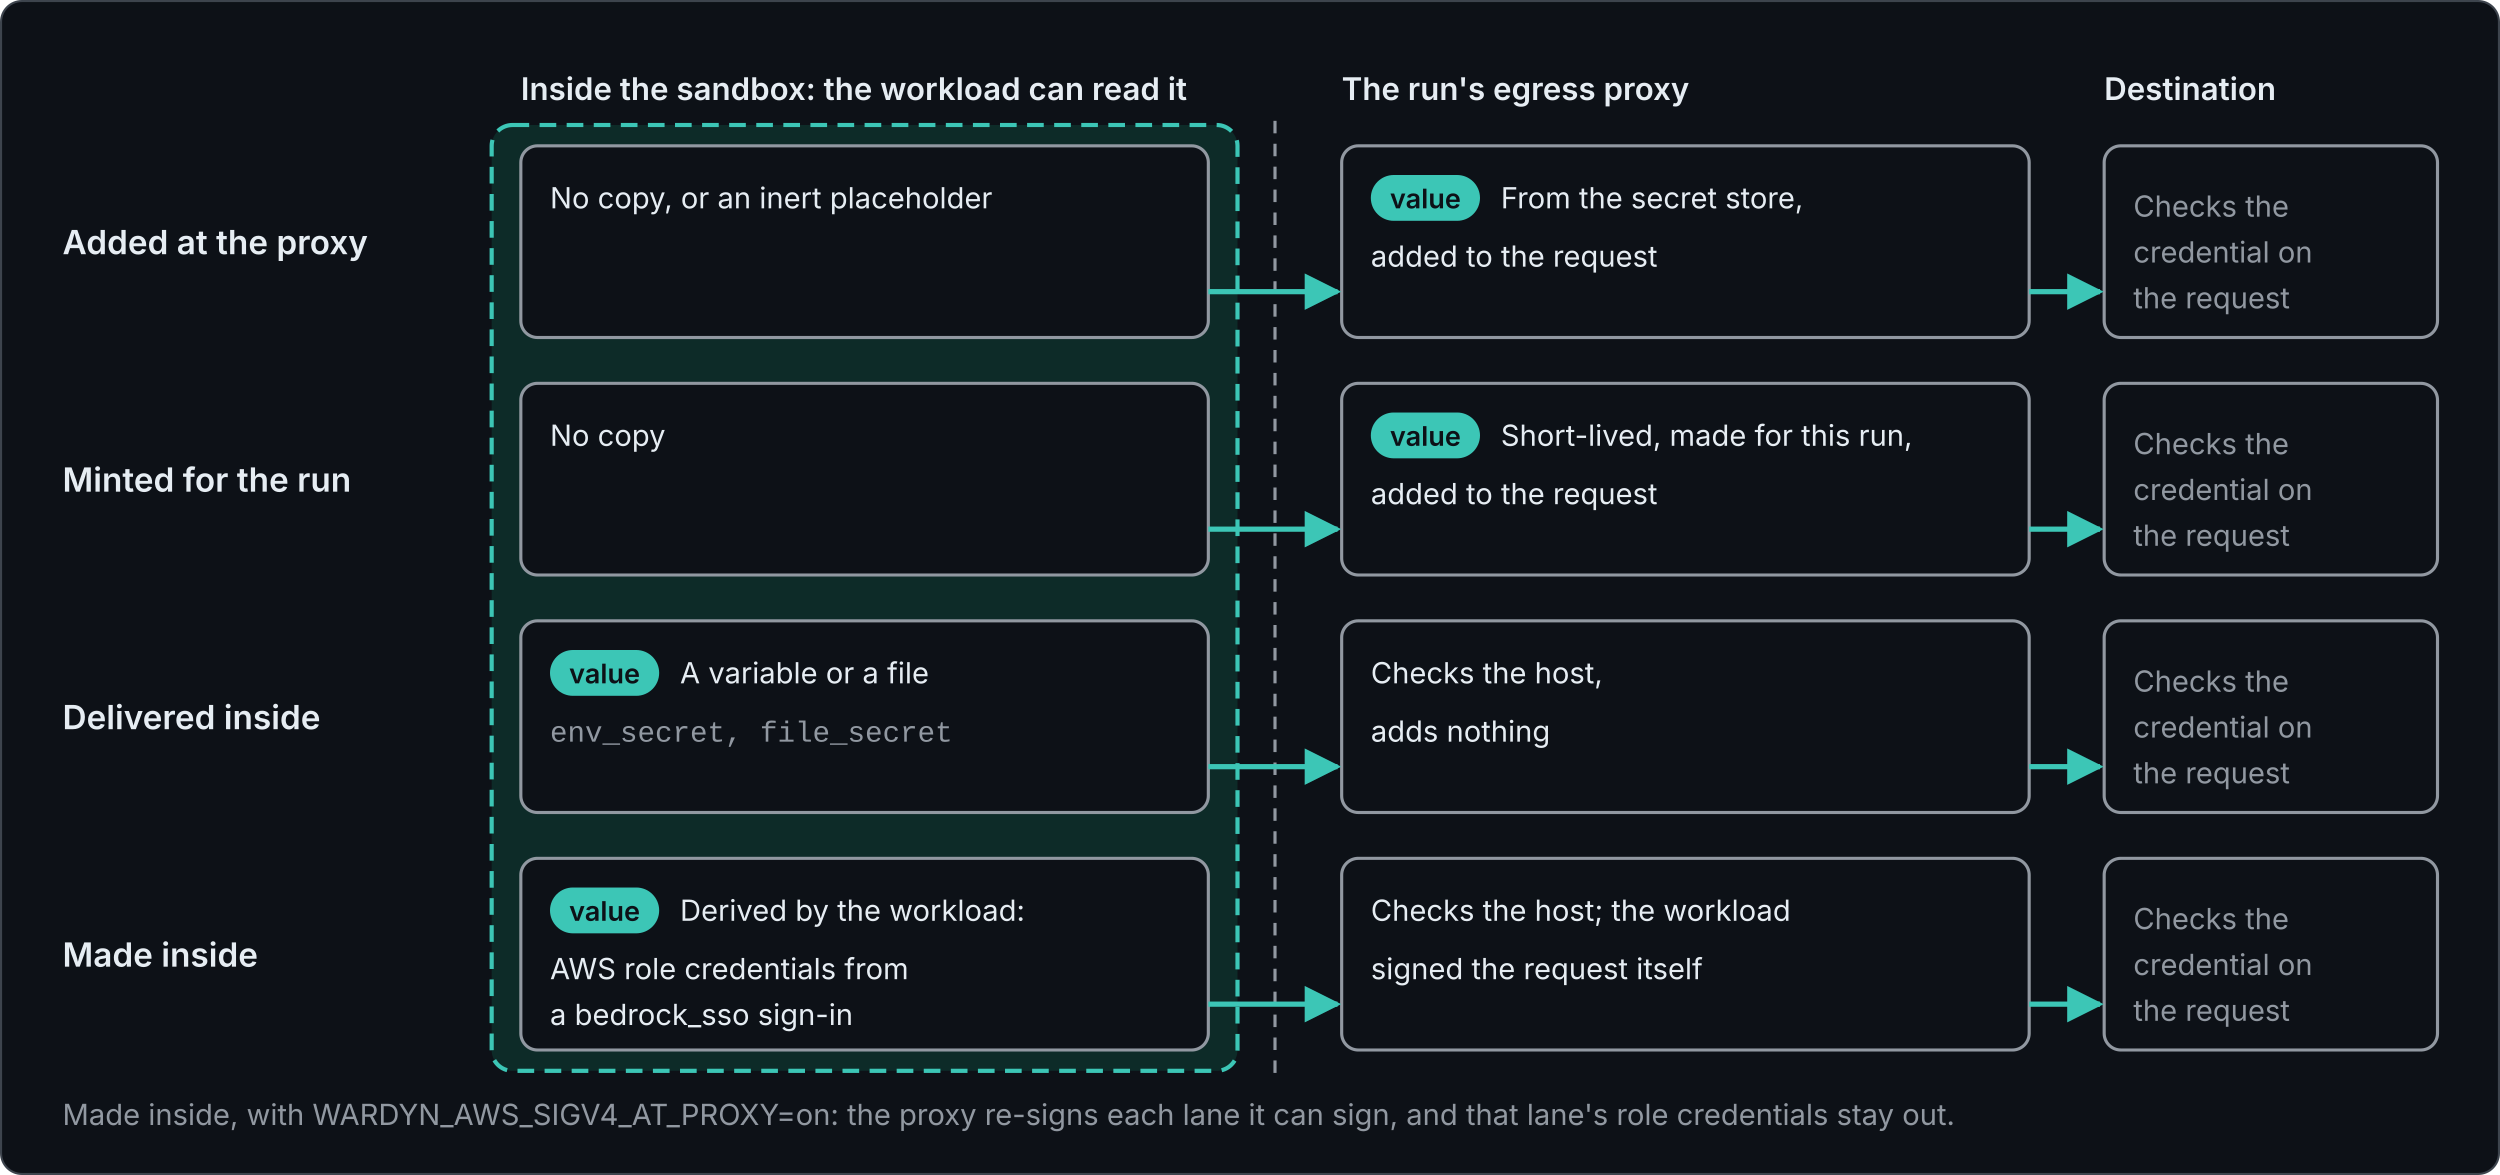
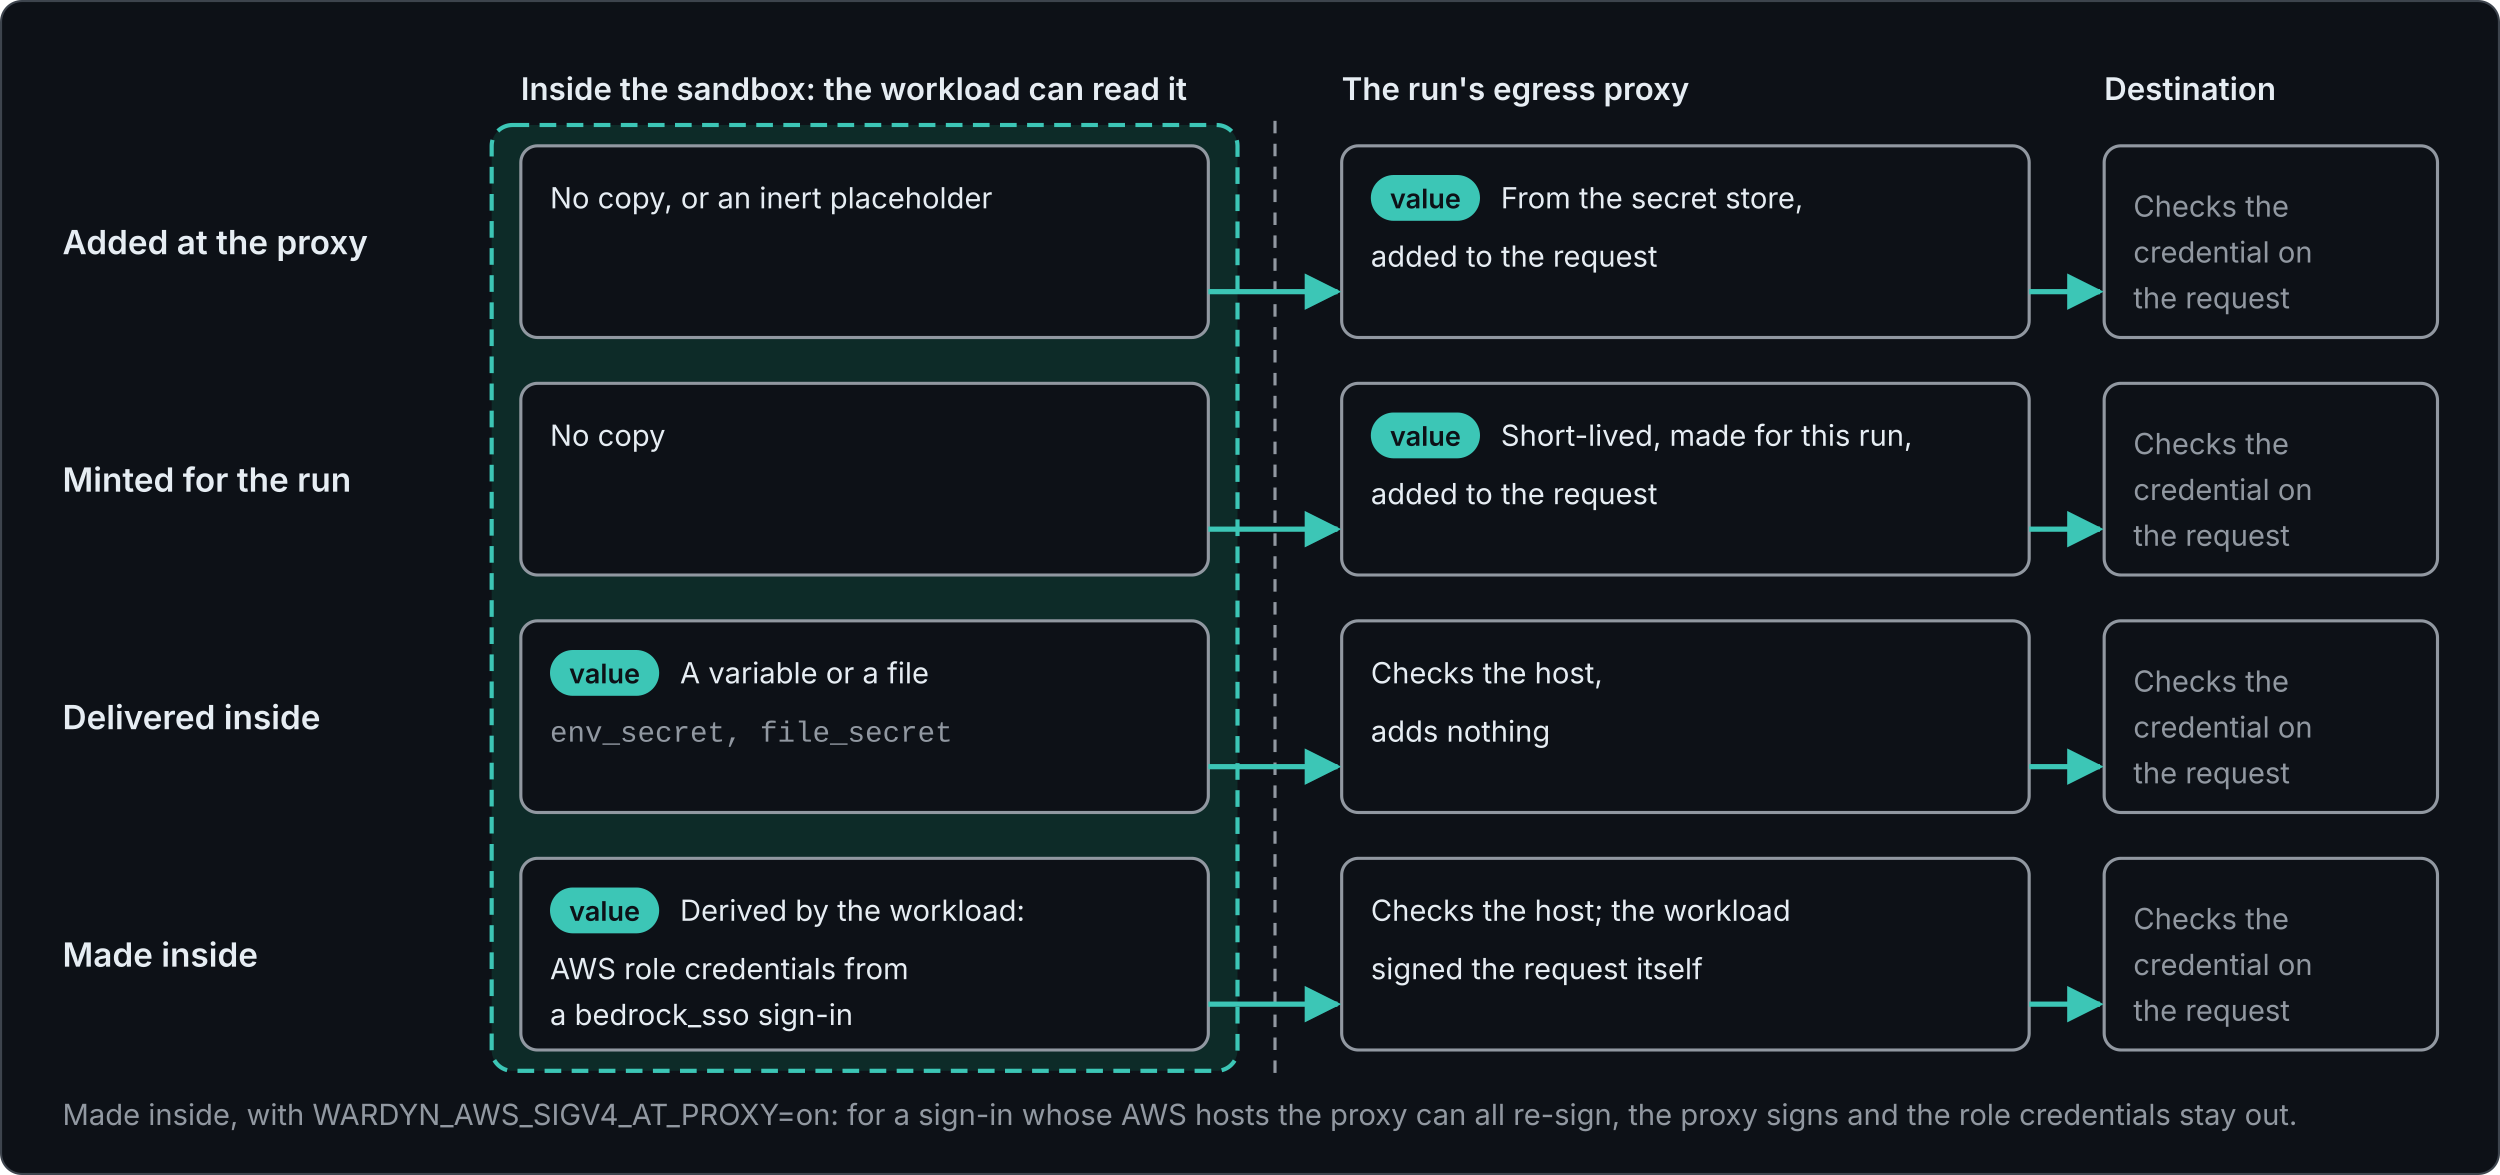
<svg xmlns="http://www.w3.org/2000/svg" viewBox="0 0 1200 564" width="1200" height="564" role="img" aria-labelledby="title desc" font-family="Inter, -apple-system, BlinkMacSystemFont, 'Segoe UI', Helvetica, Arial, sans-serif">
  <style>
    .bg { fill: #0d1117; stroke: #3d444d; }
    .zone { fill: #161b22; stroke: #3d444d; stroke-width: 1.5; }
    .card { fill: #0d1117; stroke: #9198a1; stroke-width: 1.5; }
    .sand { fill: #0d2b28; stroke: #3cc6b6; stroke-width: 2; stroke-dasharray: 8 5; }
    .ok { fill: #0d2b28; stroke: #3cc6b6; stroke-width: 2; }
    .held { fill: #2e2410; stroke: #d29922; stroke-width: 2; }
    .deny { fill: #0d1117; stroke: #ff7b72; stroke-width: 1.5; }
    .outline { fill: none; stroke: #9198a1; stroke-width: 1.5; stroke-dasharray: 6 5; }
    .frame { fill: none; stroke: #9198a1; stroke-width: 1.5; }
    .tab { fill: #161b22; stroke: #9198a1; stroke-width: 1.5; }
    .halo { paint-order: stroke; stroke: #0d1117; stroke-width: 5px; stroke-linejoin: round; }
    .dot { fill: #9198a1; }
    .pill { fill: #3cc6b6; stroke: none; }
    .pt { fill: #0d1117; }
    .t { fill: #e6edf3; }
    .m { fill: #9198a1; }
    .a { fill: #3cc6b6; }
    .r { fill: #ff7b72; }
    .h { fill: #d29922; }
    .ln { fill: none; stroke: #9198a1; stroke-width: 2; }
    .lt { fill: none; stroke: #3cc6b6; stroke-width: 2.5; }
    .lr { fill: none; stroke: #ff7b72; stroke-width: 2; }
    .lh { fill: none; stroke: #d29922; stroke-width: 2; }
    .life { fill: none; stroke: #3d444d; stroke-width: 1.5; stroke-dasharray: 4 4; }
    .edge { fill: none; stroke: #9198a1; stroke-width: 1.5; stroke-dasharray: 6 5; }
    .dash { stroke-dasharray: 6 4; }
    .mono { font-family: ui-monospace, SFMono-Regular, Menlo, Consolas, 'Liberation Mono', monospace; }
  </style>
  <defs>
    <marker id="h-ln" viewBox="0 0 10 10" refX="9" refY="5" markerWidth="7" markerHeight="7" orient="auto-start-reverse">
      <path d="M0 0 L10 5 L0 10 z" fill="#9198a1" />
    </marker>
    <marker id="h-lt" viewBox="0 0 10 10" refX="9" refY="5" markerWidth="7" markerHeight="7" orient="auto-start-reverse">
      <path d="M0 0 L10 5 L0 10 z" fill="#3cc6b6" />
    </marker>
    <marker id="h-lr" viewBox="0 0 10 10" refX="9" refY="5" markerWidth="7" markerHeight="7" orient="auto-start-reverse">
      <path d="M0 0 L10 5 L0 10 z" fill="#ff7b72" />
    </marker>
    <marker id="h-lh" viewBox="0 0 10 10" refX="9" refY="5" markerWidth="7" markerHeight="7" orient="auto-start-reverse">
      <path d="M0 0 L10 5 L0 10 z" fill="#d29922" />
    </marker>
  </defs>
  <rect class="bg" x="0.5" y="0.5" width="1199" height="563" rx="10" />
  <rect class="sand" x="236" y="60" width="358" height="454" rx="10" />
  <text class="t" x="250" y="48" font-size="15" font-weight="600">Inside the sandbox: the workload can read it</text>
  <text class="t" x="644" y="48" font-size="15" font-weight="600">The run's egress proxy</text>
  <text class="t" x="1010" y="48" font-size="15" font-weight="600">Destination</text>
  <path class="edge" d="M612 58 L612 516" />
  <text class="t" x="30" y="122.0" font-size="16" font-weight="600">Added at the proxy</text>
  <rect class="card" x="250" y="70" width="330" height="92" rx="8" />
  <rect class="card" x="644" y="70" width="330" height="92" rx="8" />
  <rect class="card" x="1010" y="70" width="160" height="92" rx="8" />
  <text class="t" x="264" y="100" font-size="14">No copy, or an inert placeholder</text>
  <rect class="pill" x="658" y="84" width="52.4" height="22" rx="11" />
  <text class="pt" x="684.2" y="100" font-size="13" text-anchor="middle" font-weight="600">value</text>
  <text class="t" x="720.4" y="100" font-size="14">From the secret store,</text>
  <text class="t" x="658" y="128" font-size="14">added to the request</text>
  <text class="m" x="1024" y="104" font-size="14">Checks the</text>
  <text class="m" x="1024" y="126" font-size="14">credential on</text>
  <text class="m" x="1024" y="148" font-size="14">the request</text>
  <path class="lt" d="M580 140 L642 140" marker-end="url(#h-lt)" />
  <path class="lt" d="M974 140 L1008 140" marker-end="url(#h-lt)" />
  <text class="t" x="30" y="236.0" font-size="16" font-weight="600">Minted for the run</text>
  <rect class="card" x="250" y="184" width="330" height="92" rx="8" />
  <rect class="card" x="644" y="184" width="330" height="92" rx="8" />
  <rect class="card" x="1010" y="184" width="160" height="92" rx="8" />
  <text class="t" x="264" y="214" font-size="14">No copy</text>
  <rect class="pill" x="658" y="198" width="52.4" height="22" rx="11" />
  <text class="pt" x="684.2" y="214" font-size="13" text-anchor="middle" font-weight="600">value</text>
  <text class="t" x="720.4" y="214" font-size="14">Short-lived, made for this run,</text>
  <text class="t" x="658" y="242" font-size="14">added to the request</text>
  <text class="m" x="1024" y="218" font-size="14">Checks the</text>
  <text class="m" x="1024" y="240" font-size="14">credential on</text>
  <text class="m" x="1024" y="262" font-size="14">the request</text>
  <path class="lt" d="M580 254 L642 254" marker-end="url(#h-lt)" />
  <path class="lt" d="M974 254 L1008 254" marker-end="url(#h-lt)" />
  <text class="t" x="30" y="350.0" font-size="16" font-weight="600">Delivered inside</text>
  <rect class="card" x="250" y="298" width="330" height="92" rx="8" />
  <rect class="card" x="644" y="298" width="330" height="92" rx="8" />
  <rect class="card" x="1010" y="298" width="160" height="92" rx="8" />
  <rect class="pill" x="264" y="312" width="52.4" height="22" rx="11" />
  <text class="pt" x="290.2" y="328" font-size="13" text-anchor="middle" font-weight="600">value</text>
  <text class="t" x="326.4" y="328" font-size="14">A variable or a file</text>
  <text class="m mono" x="264" y="356" font-size="14">env_secret, file_secret</text>
  <text class="t" x="658" y="328" font-size="14">Checks the host,</text>
  <text class="t" x="658" y="356" font-size="14">adds nothing</text>
  <text class="m" x="1024" y="332" font-size="14">Checks the</text>
  <text class="m" x="1024" y="354" font-size="14">credential on</text>
  <text class="m" x="1024" y="376" font-size="14">the request</text>
  <path class="lt" d="M580 368 L642 368" marker-end="url(#h-lt)" />
  <path class="lt" d="M974 368 L1008 368" marker-end="url(#h-lt)" />
  <text class="t" x="30" y="464.0" font-size="16" font-weight="600">Made inside</text>
  <rect class="card" x="250" y="412" width="330" height="92" rx="8" />
  <rect class="card" x="644" y="412" width="330" height="92" rx="8" />
  <rect class="card" x="1010" y="412" width="160" height="92" rx="8" />
  <rect class="pill" x="264" y="426" width="52.4" height="22" rx="11" />
  <text class="pt" x="290.2" y="442" font-size="13" text-anchor="middle" font-weight="600">value</text>
  <text class="t" x="326.4" y="442" font-size="14">Derived by the workload:</text>
  <text class="t" x="264" y="470" font-size="14">AWS role credentials from</text>
  <text class="t" x="264" y="492" font-size="14">a bedrock_sso sign-in</text>
  <text class="t" x="658" y="442" font-size="14">Checks the host; the workload</text>
  <text class="t" x="658" y="470" font-size="14">signed the request itself</text>
  <text class="m" x="1024" y="446" font-size="14">Checks the</text>
  <text class="m" x="1024" y="468" font-size="14">credential on</text>
  <text class="m" x="1024" y="490" font-size="14">the request</text>
  <path class="lt" d="M580 482 L642 482" marker-end="url(#h-lt)" />
  <path class="lt" d="M974 482 L1008 482" marker-end="url(#h-lt)" />
-   <text class="m" x="30" y="540" font-size="14">Made inside, with WARDYN_AWS_SIGV4_AT_PROXY=on: the proxy re-signs each lane it can sign, and that lane's role credentials stay out.</text>
+   <text class="m" x="30" y="540" font-size="14">Made inside, with WARDYN_AWS_SIGV4_AT_PROXY=on: for a sign-in whose AWS hosts the proxy can all re-sign, the proxy signs and the role credentials stay out.</text>
</svg>
